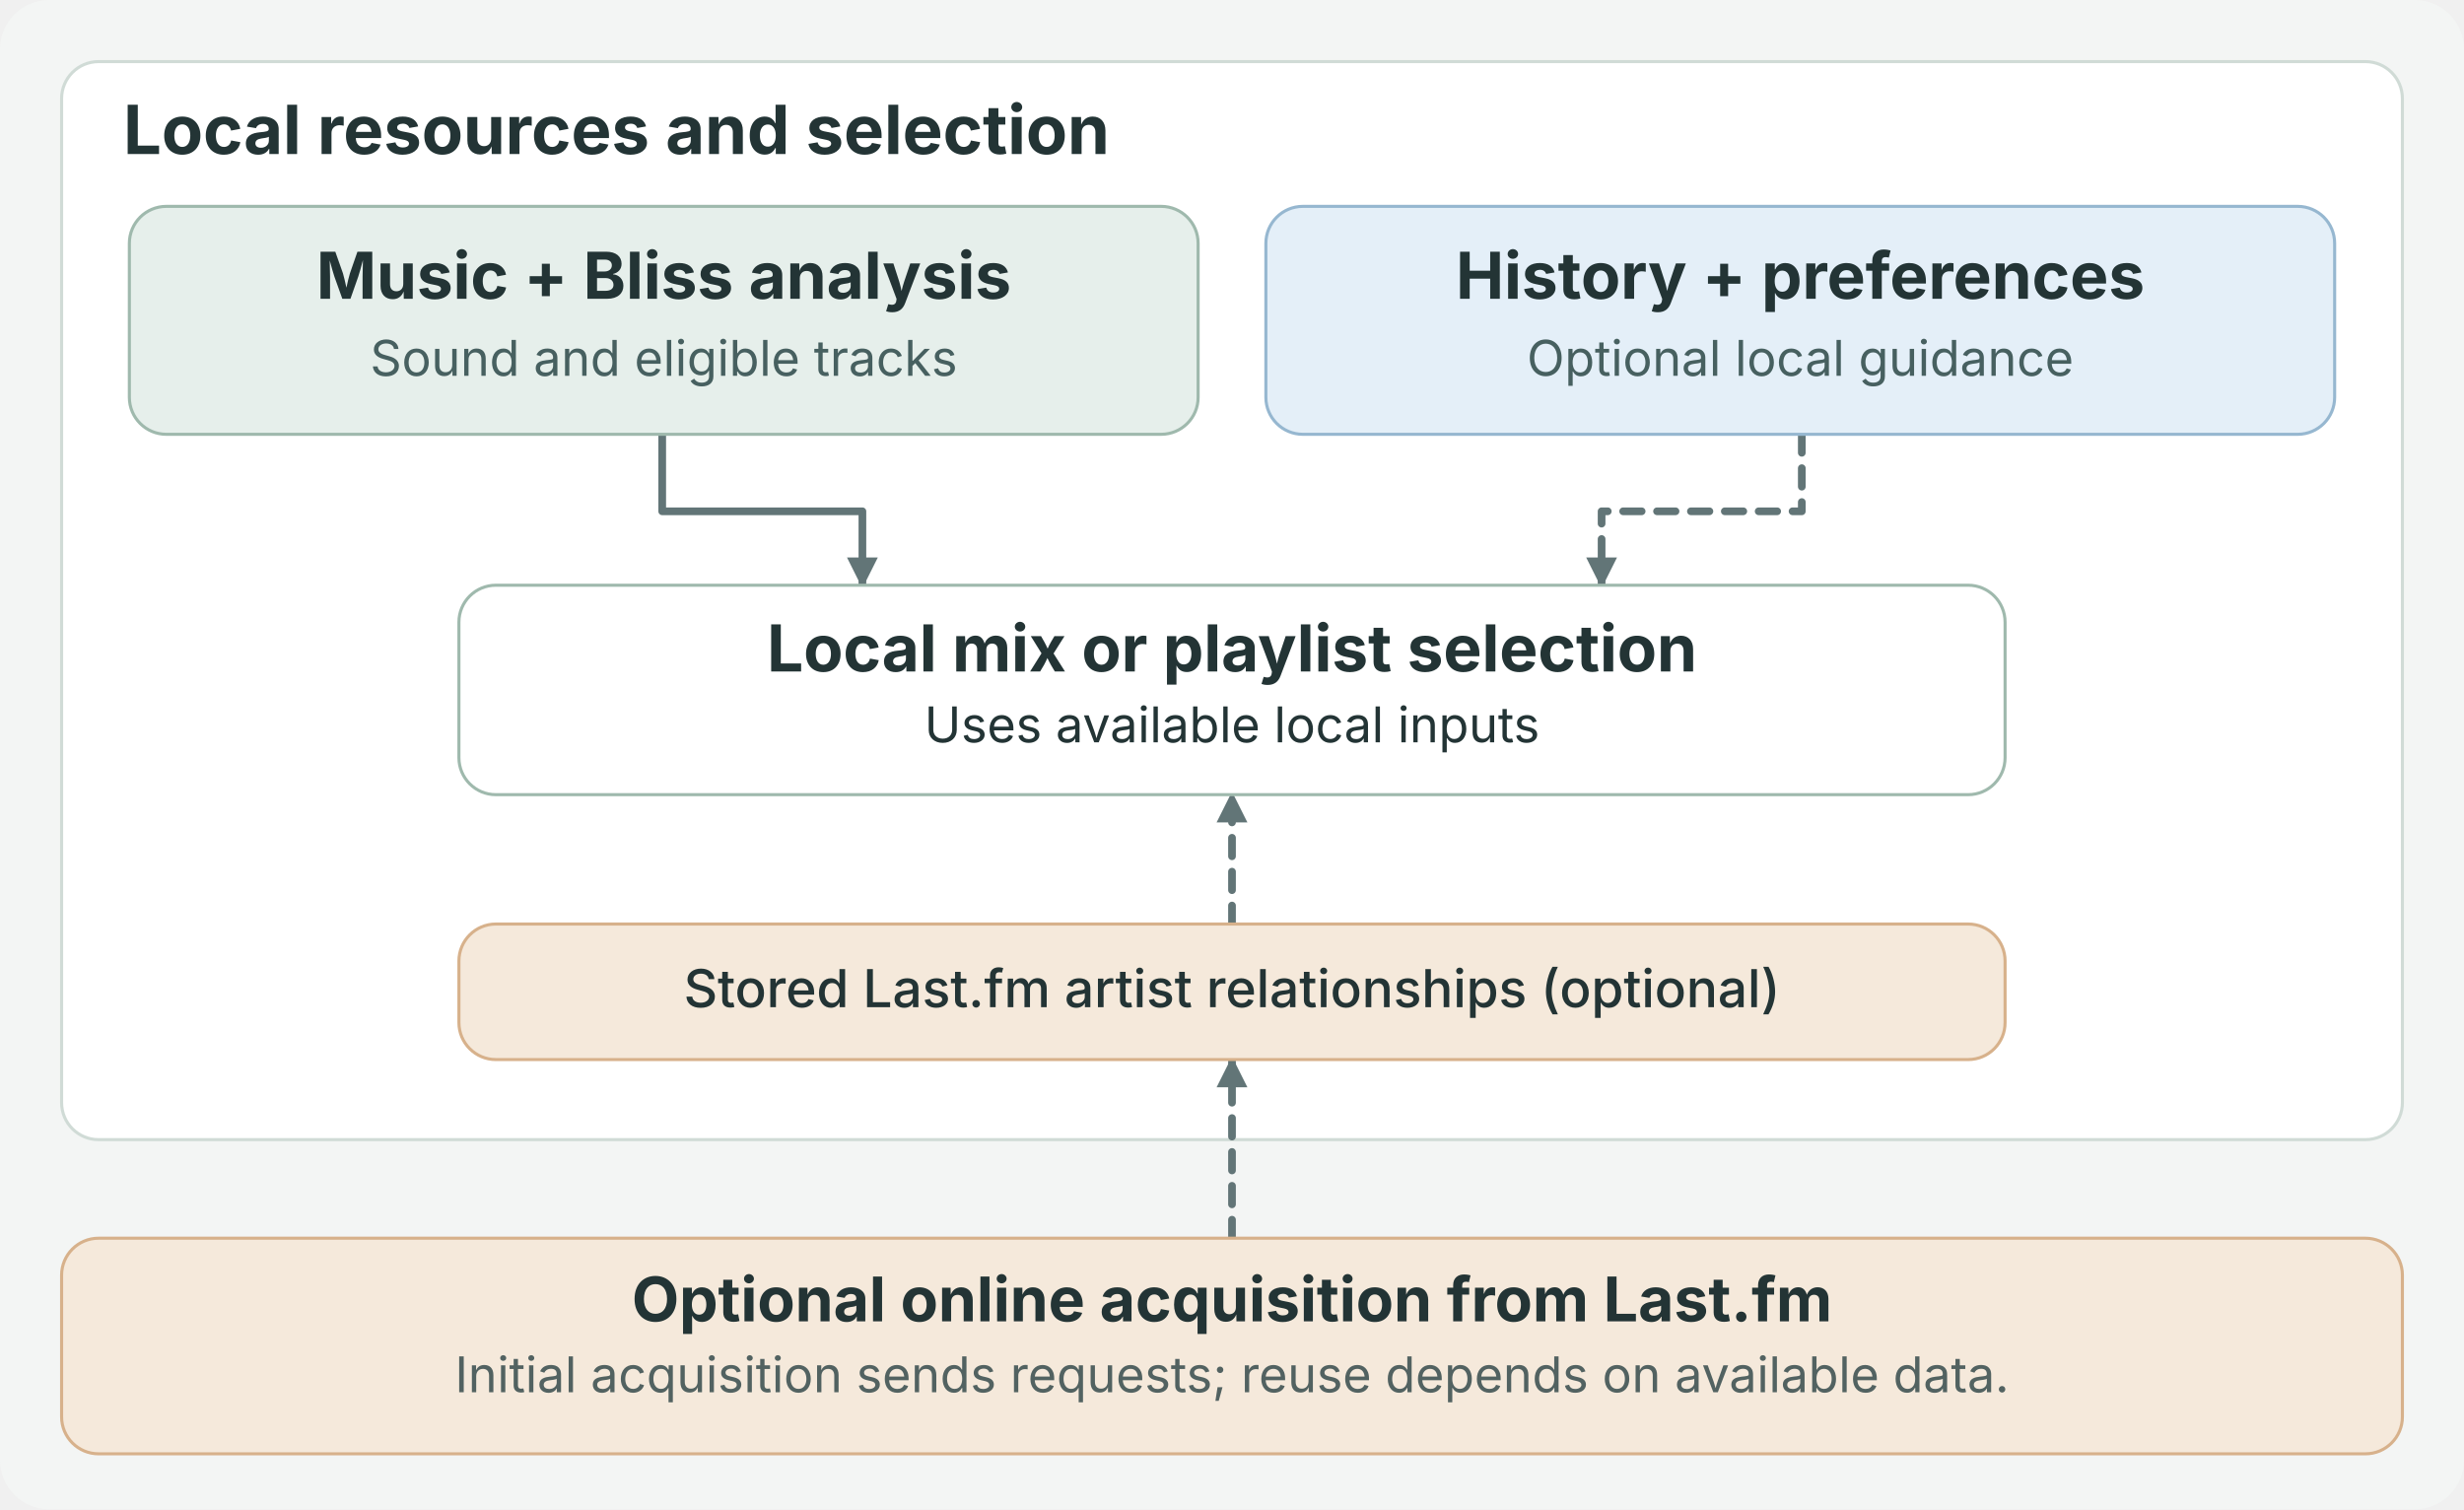
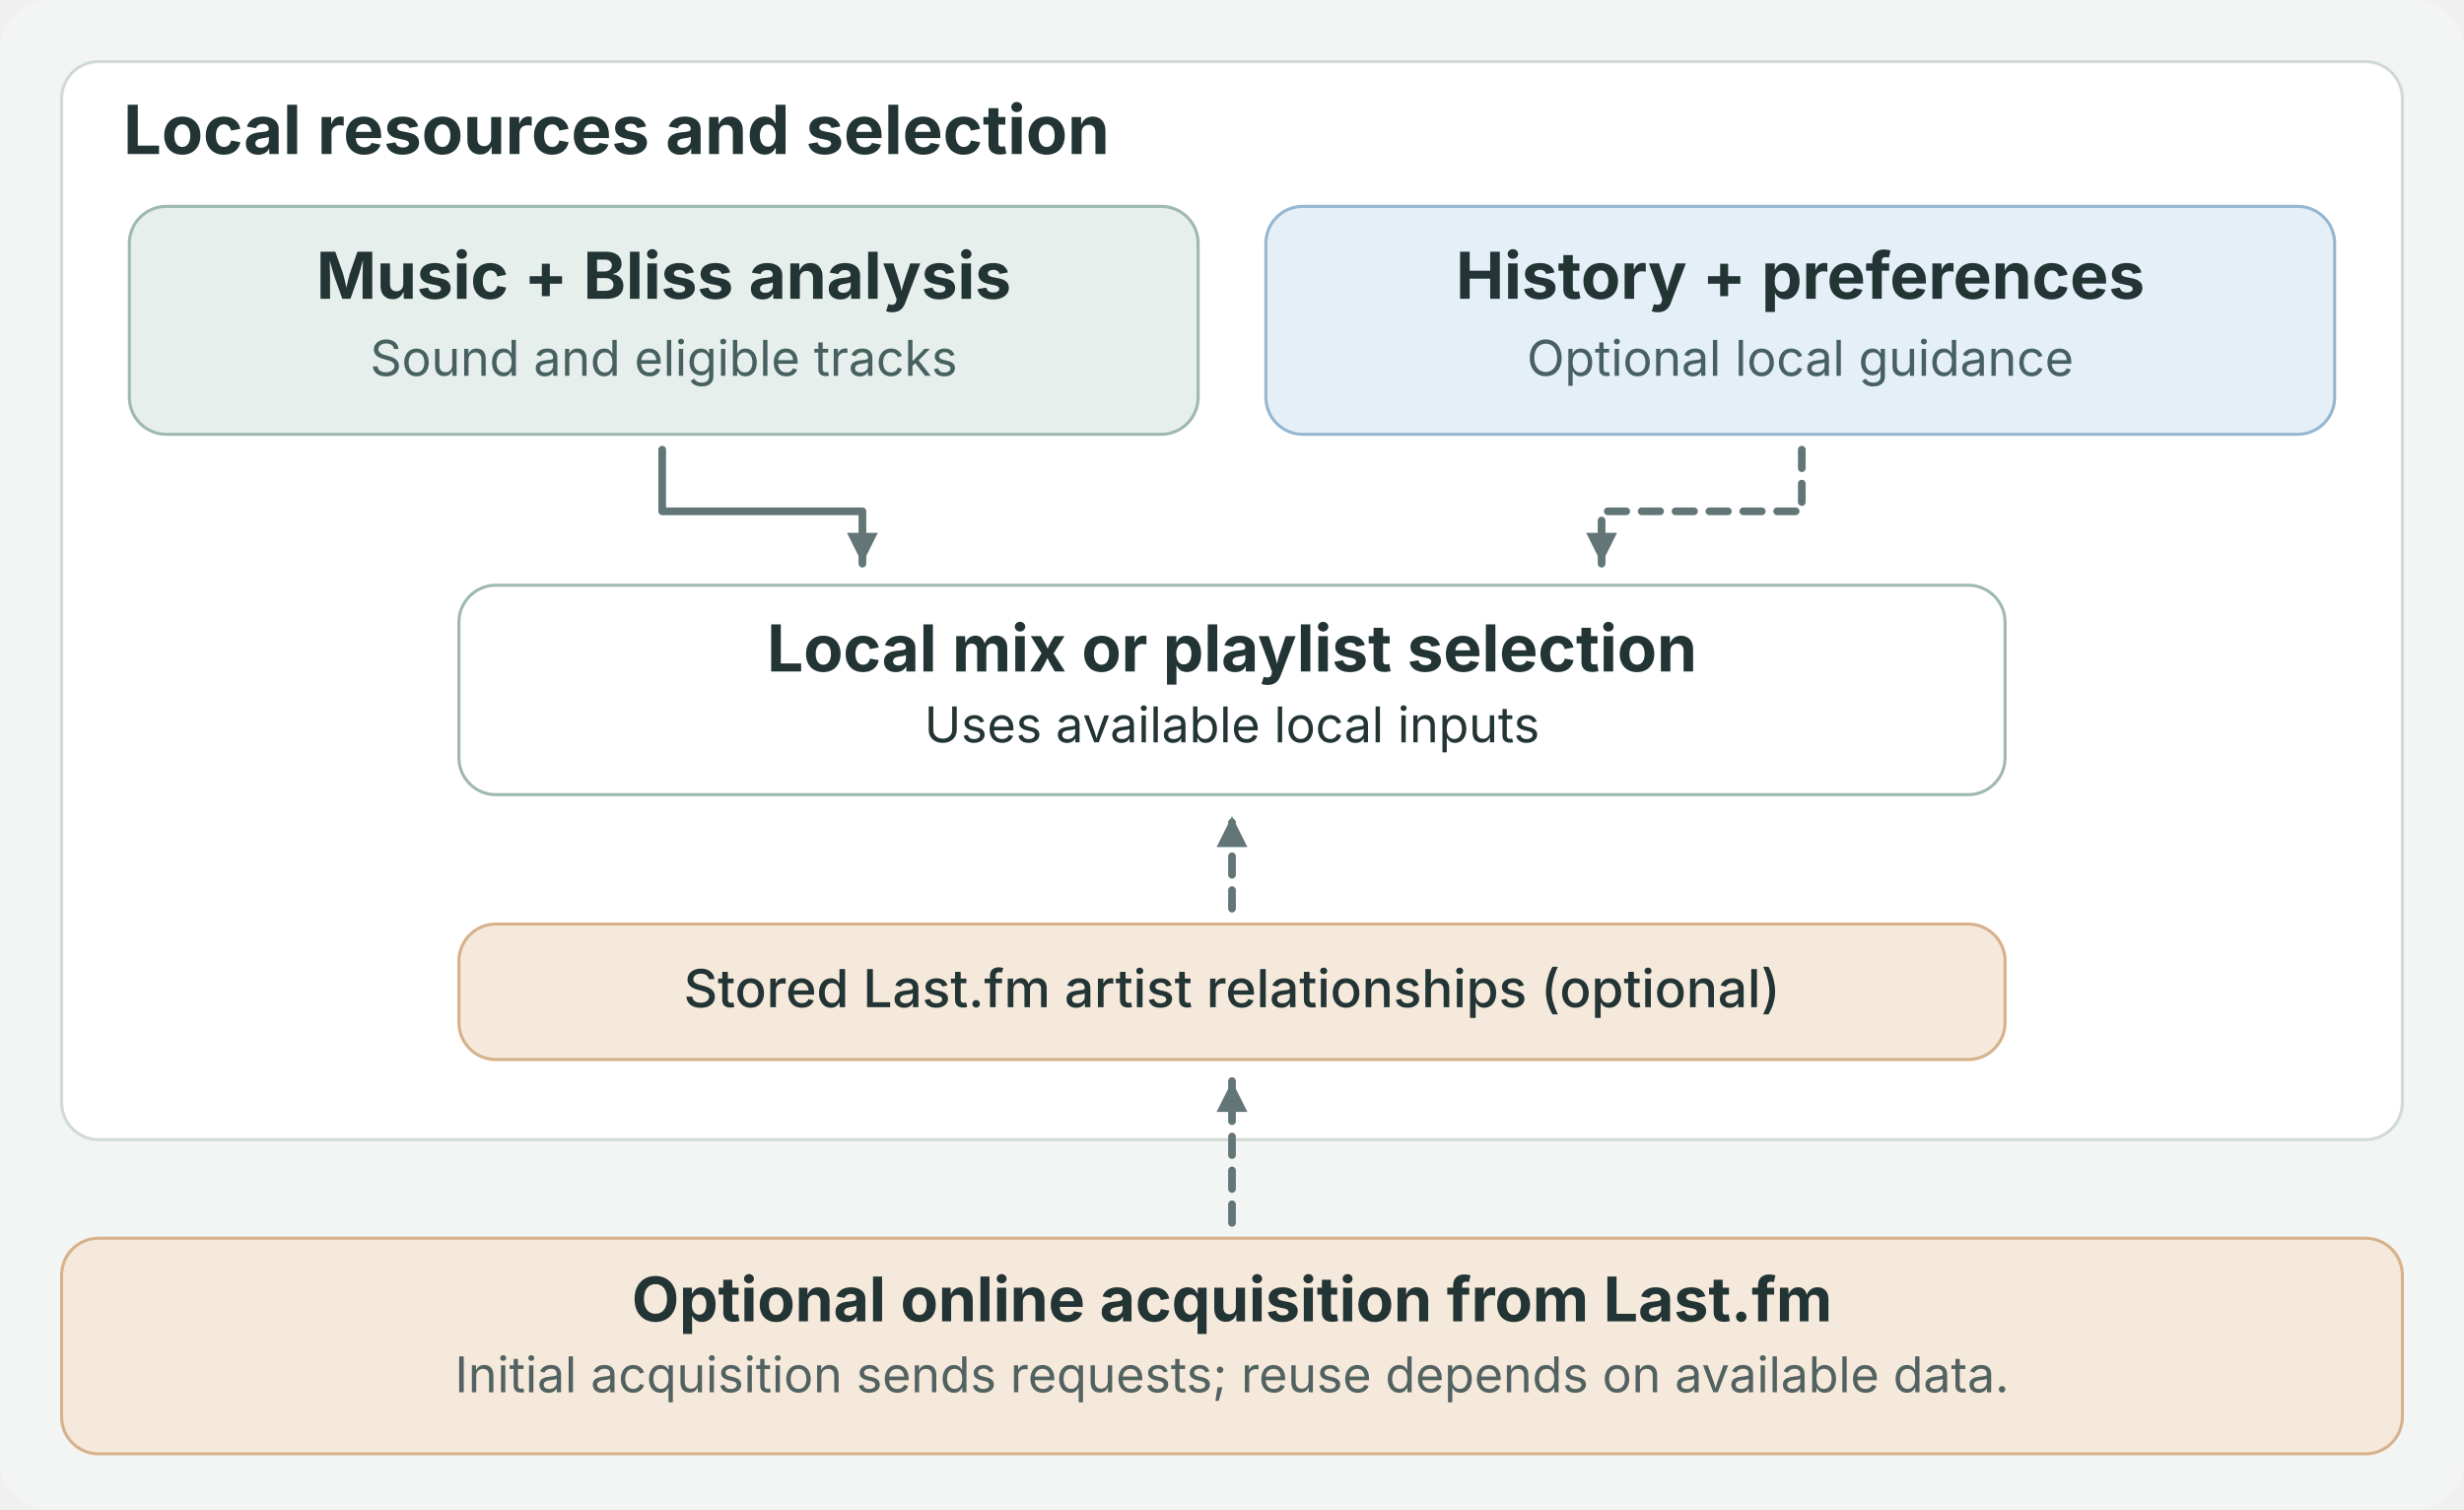
<svg xmlns="http://www.w3.org/2000/svg" width="800" height="490" viewBox="0 0 800 490" role="img" aria-labelledby="title description">
  <defs>
-     <marker id="arrow" markerUnits="userSpaceOnUse" markerWidth="10" markerHeight="10" refX="9" refY="5" orient="auto-start-reverse">
+     <marker id="arrow" markerUnits="userSpaceOnUse" markerWidth="12" markerHeight="12" refX="10" refY="5" orient="auto" viewBox="0 0 12 10" overflow="visible">
      <path d="M0 0 L10 5 L0 10 Z" fill="#627577" />
    </marker>
  </defs>
  <rect width="800" height="490" rx="16" fill="#f3f5f4" />
  <g font-family="system-ui, -apple-system, Segoe UI, sans-serif" fill="#233435">
    <rect x="20" y="20" width="760" height="350" rx="12" fill="#fff" stroke="#d0dbd6" />
    <text x="40" y="50" font-size="22" text-anchor="start" font-weight="650" fill="#233435">Local resources and selection</text>
-     <path class="connector" d="M215 141 V166 H280 V190" fill="none" stroke="#627577" stroke-width="2.5" stroke-linejoin="round" stroke-linecap="round" marker-end="url(#arrow)" />
-     <path class="connector" d="M585 141 V166 H520 V190" fill="none" stroke="#627577" stroke-width="2.5" stroke-linejoin="round" stroke-linecap="round" stroke-dasharray="6 5" marker-end="url(#arrow)" />
-     <path class="connector" d="M400 300 V258" fill="none" stroke="#627577" stroke-width="2.5" stroke-linejoin="round" stroke-linecap="round" stroke-dasharray="6 5" marker-end="url(#arrow)" />
-     <path class="connector" d="M400 402 V344" fill="none" stroke="#627577" stroke-width="2.5" stroke-linejoin="round" stroke-linecap="round" stroke-dasharray="6 5" marker-end="url(#arrow)" />
+     <path class="connector" d="M215 146 V166 H280 V183" fill="none" stroke="#627577" stroke-width="2.5" stroke-linejoin="round" stroke-linecap="round" marker-end="url(#arrow)" />
+     <path class="connector" d="M585 146 V166 H520 V183" fill="none" stroke="#627577" stroke-width="2.5" stroke-linejoin="round" stroke-linecap="round" stroke-dasharray="6 5" marker-end="url(#arrow)" />
+     <path class="connector" d="M400 295 V265" fill="none" stroke="#627577" stroke-width="2.5" stroke-linejoin="round" stroke-linecap="round" stroke-dasharray="6 5" marker-end="url(#arrow)" />
+     <path class="connector" d="M400 397 V351" fill="none" stroke="#627577" stroke-width="2.5" stroke-linejoin="round" stroke-linecap="round" stroke-dasharray="6 5" marker-end="url(#arrow)" />
    <rect x="42" y="67" width="347" height="74" rx="12" fill="#e6efeb" stroke="#9fb9ad" />
    <text x="215.5" y="97" font-size="21" text-anchor="middle" font-weight="650" fill="#233435">Music + Bliss analysis</text>
    <text x="215.5" y="122" font-size="16" text-anchor="middle" font-weight="400" fill="#476060">Sound and eligible tracks</text>
    <rect x="411" y="67" width="347" height="74" rx="12" fill="#e4eff8" stroke="#96b7d0" />
    <text x="584.5" y="97" font-size="21" text-anchor="middle" font-weight="650" fill="#233435">History + preferences</text>
    <text x="584.5" y="122" font-size="16" text-anchor="middle" font-weight="400" fill="#476060">Optional local guidance</text>
    <rect x="149" y="190" width="502" height="68" rx="12" fill="#fff" stroke="#9fb9ad" />
    <text x="400" y="218" font-size="21" text-anchor="middle" font-weight="650" fill="#233435">Local mix or playlist selection</text>
    <text x="400" y="241" font-size="16" text-anchor="middle" font-weight="400" fill="#233435">Uses available local inputs</text>
    <rect x="149" y="300" width="502" height="44" rx="12" fill="#f5e9db" stroke="#d7b18b" />
    <text x="400" y="327" font-size="17" text-anchor="middle" font-weight="550" fill="#233435">Stored Last.fm artist relationships (optional)</text>
    <rect x="20" y="402" width="760" height="70" rx="12" fill="#f5e9db" stroke="#d7b18b" />
    <text x="400" y="429" font-size="20" text-anchor="middle" font-weight="650" fill="#233435">Optional online acquisition from Last.fm</text>
    <text x="400" y="452" font-size="16" text-anchor="middle" font-weight="400" fill="#526261">Initial acquisition sends requests; reuse depends on available data.</text>
  </g>
</svg>
